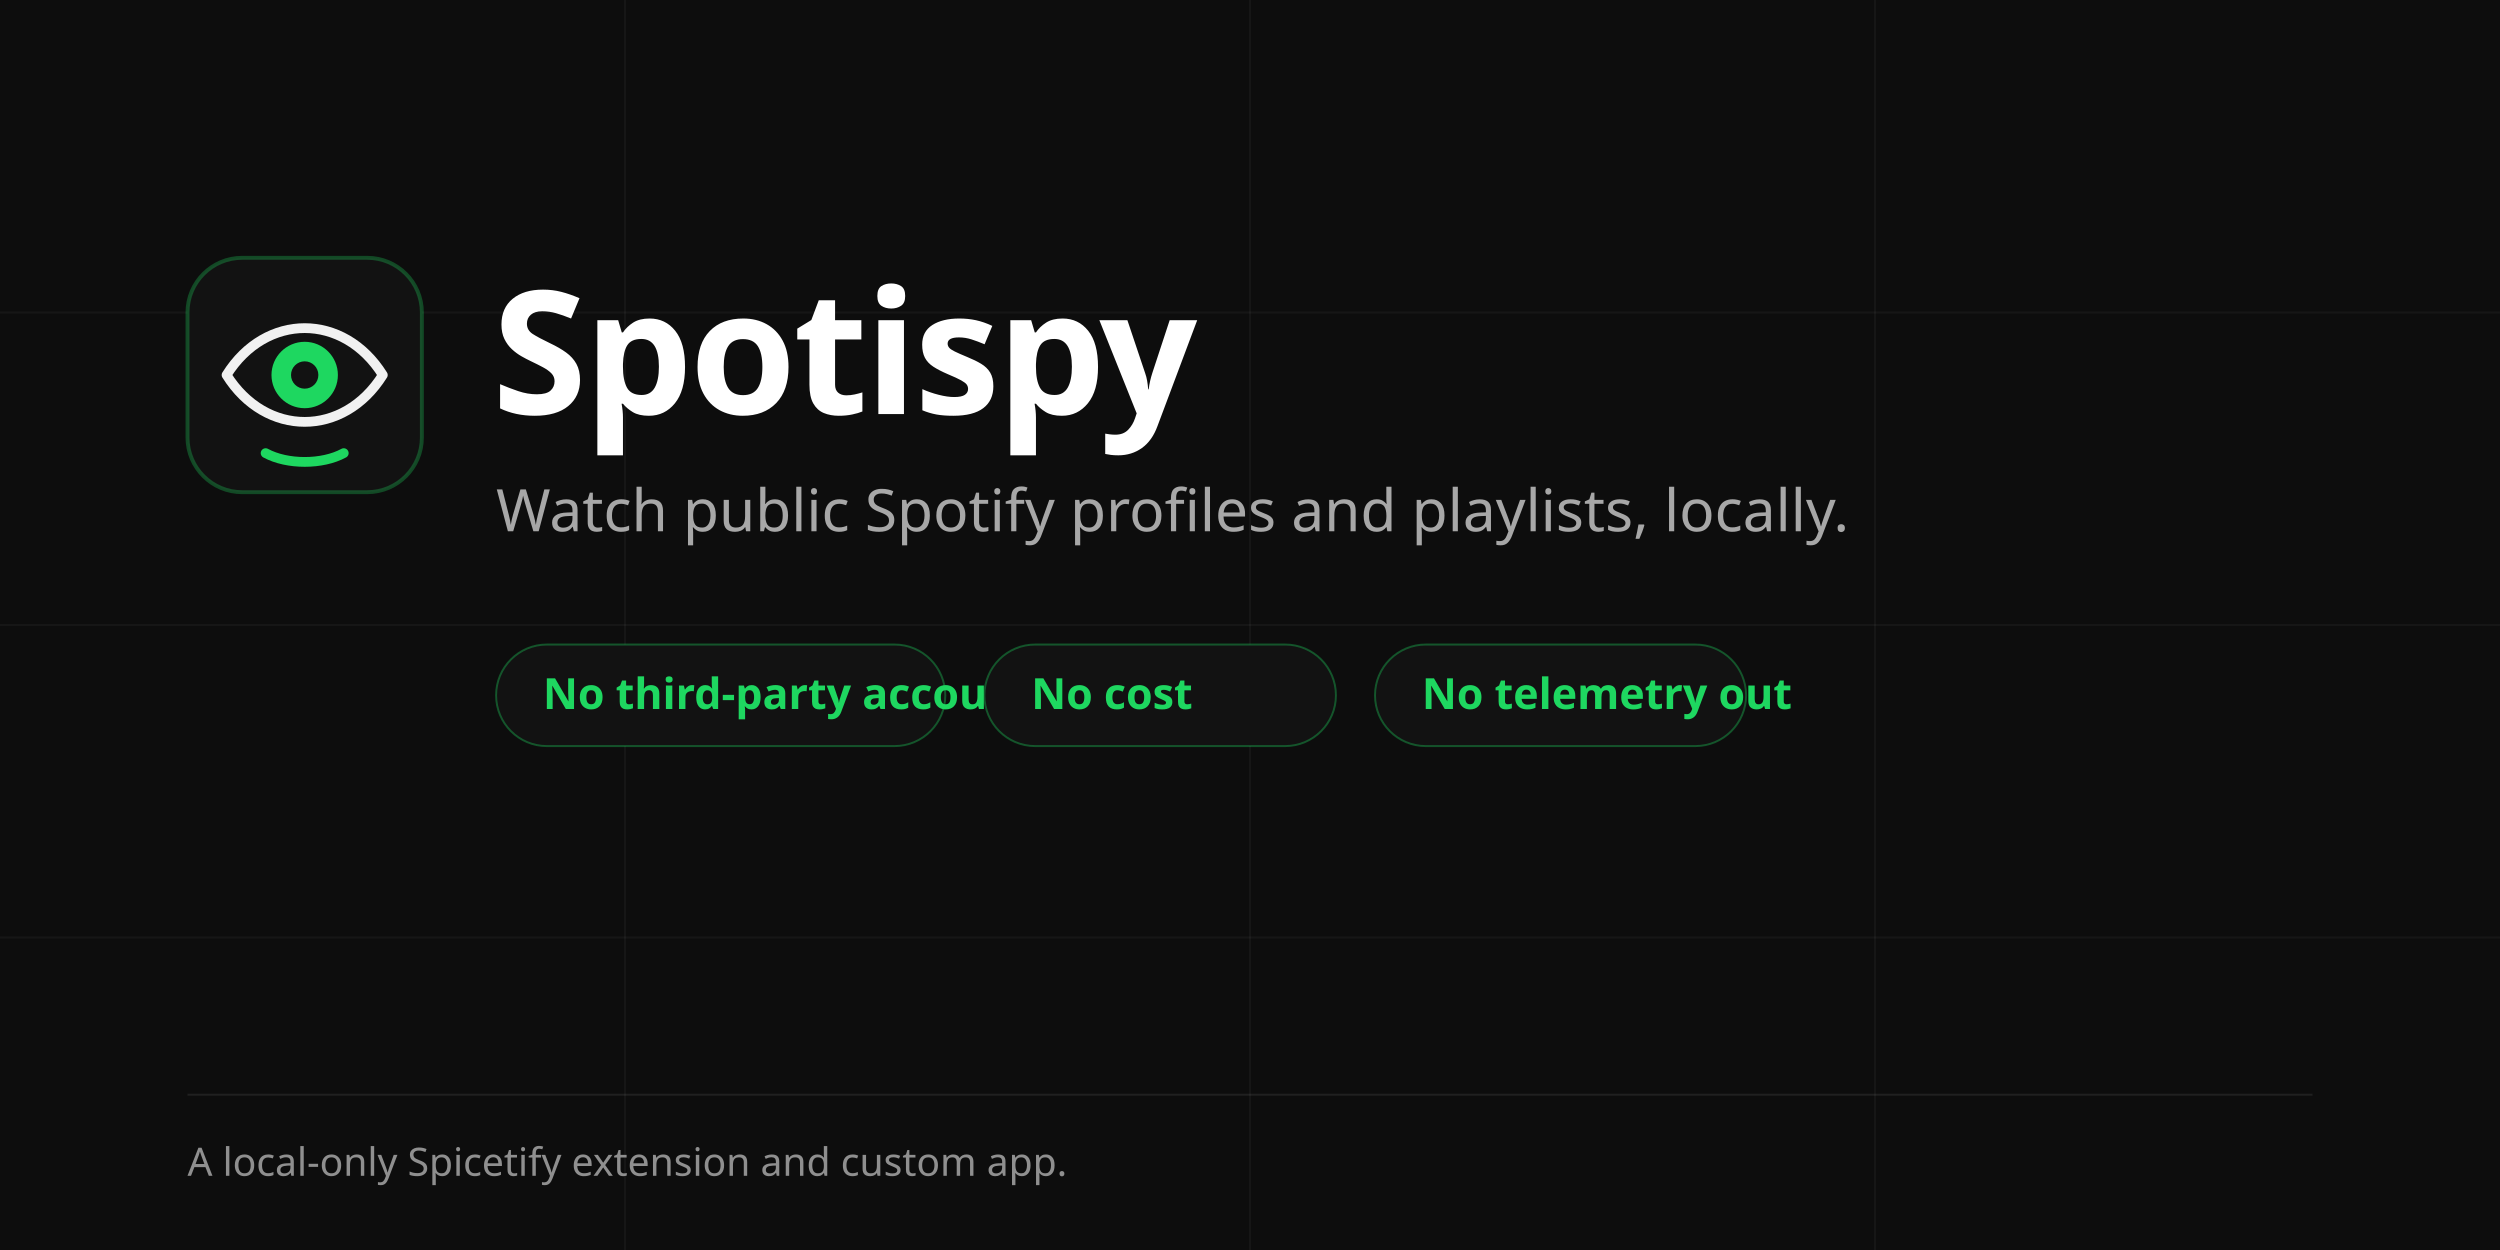
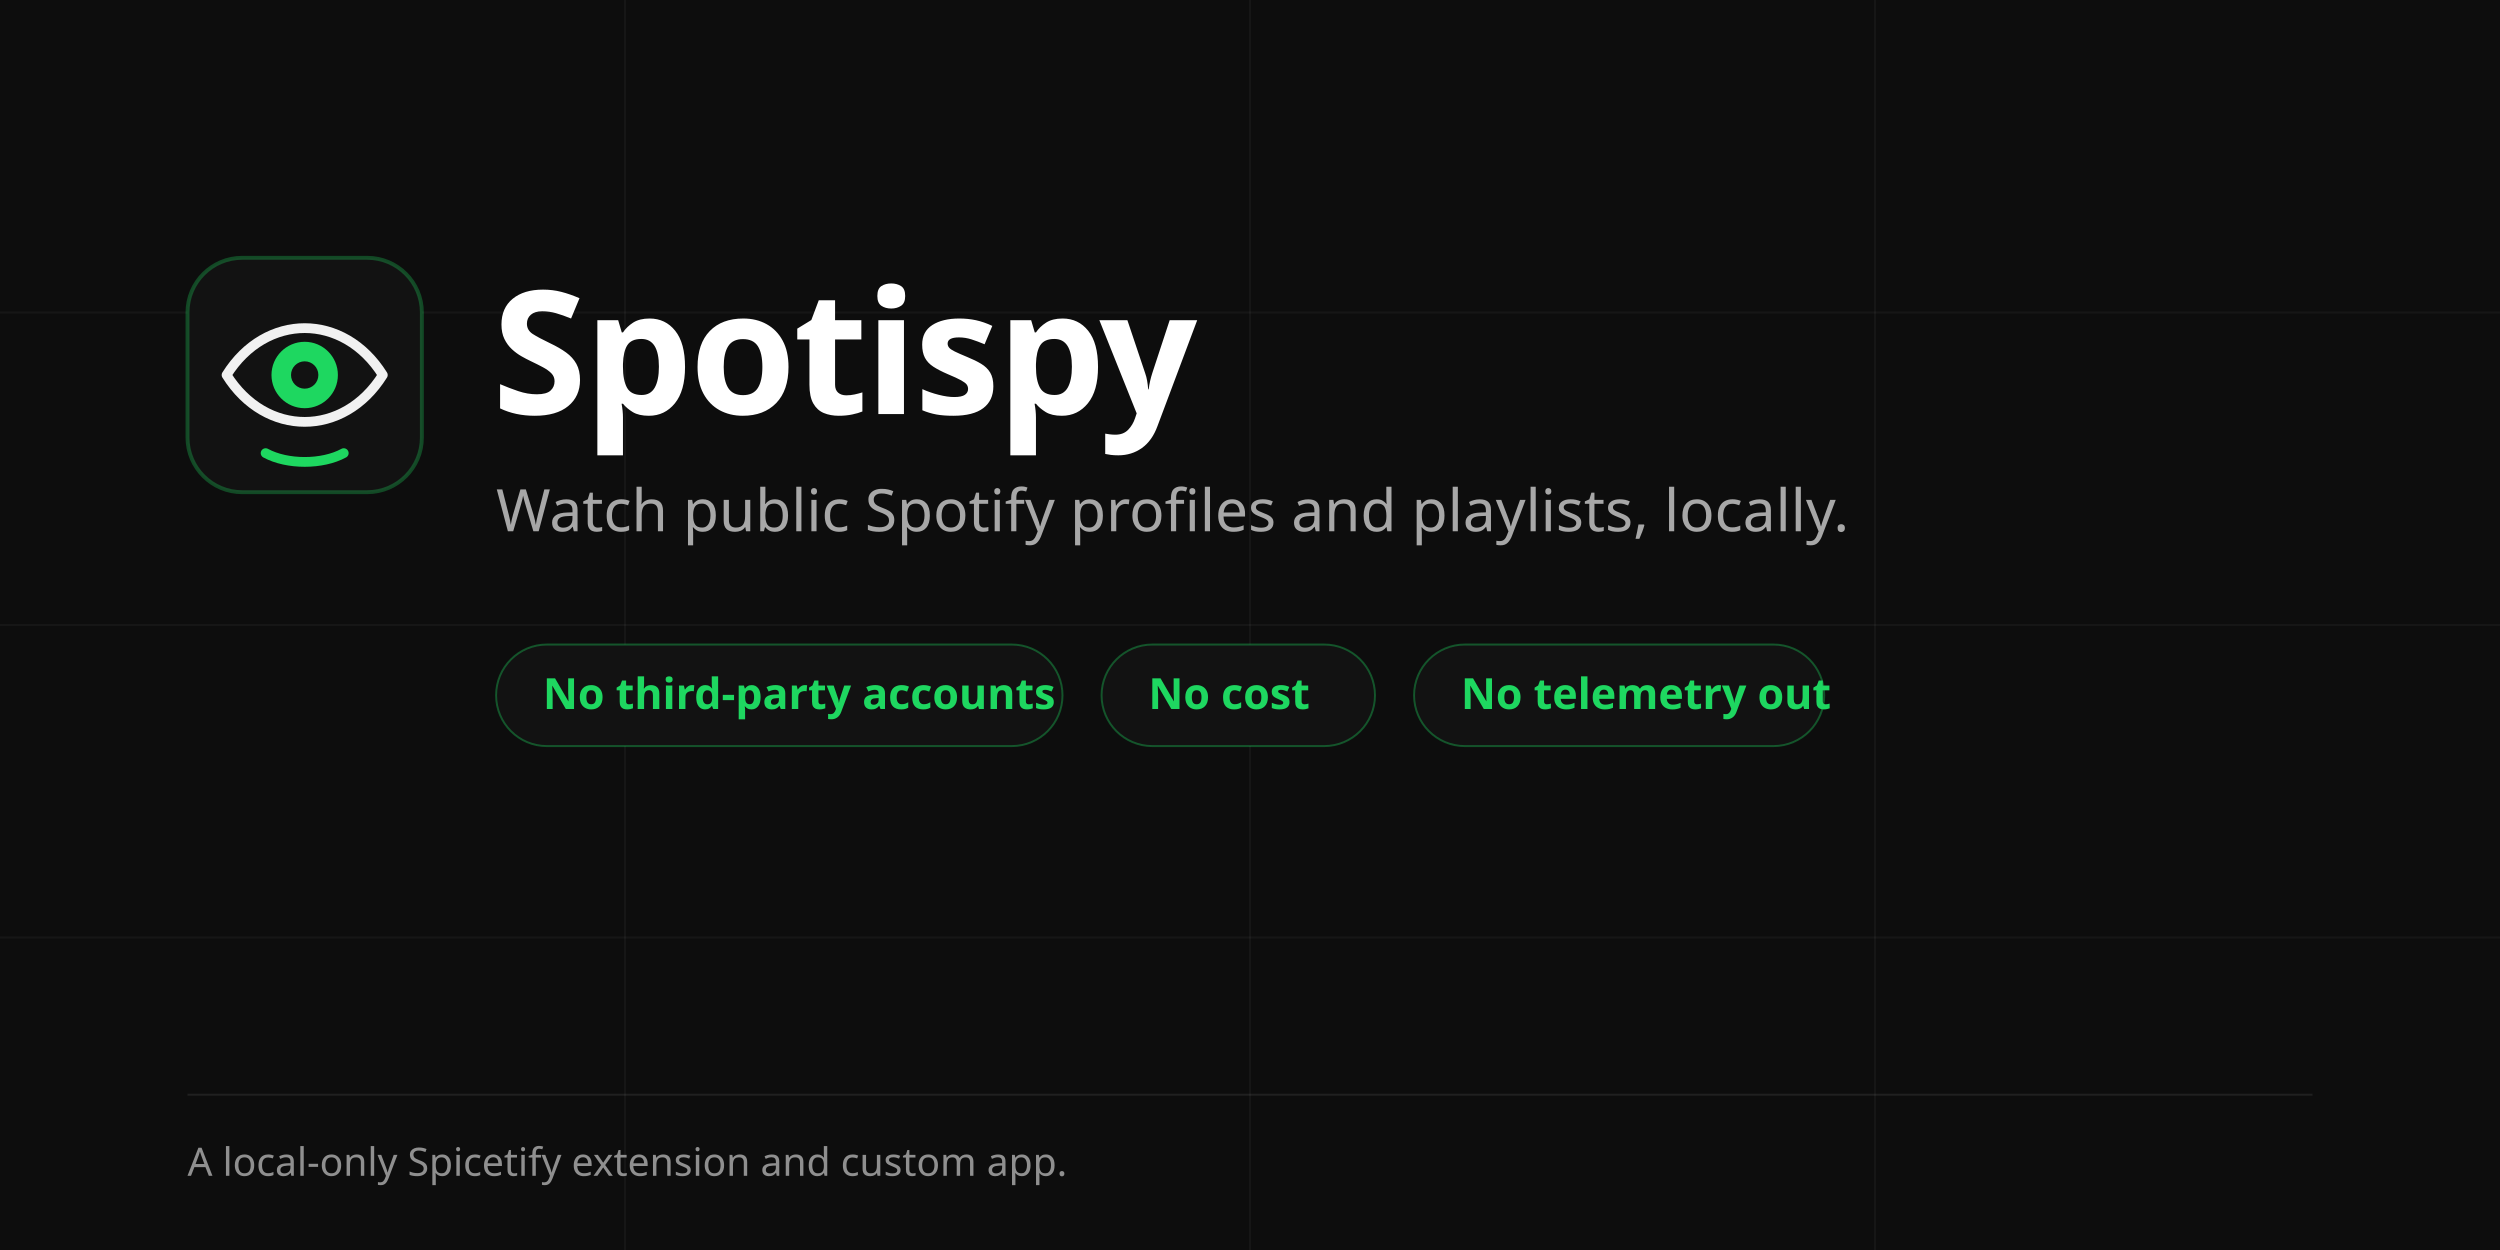
<svg xmlns="http://www.w3.org/2000/svg" viewBox="0 0 1280 640" width="1280" height="640" role="img" aria-label="Spotispy - watch public Spotify profiles and playlists, locally">
  <rect width="1280" height="640" fill="#0d0d0d" />
  <g stroke="#ffffff" stroke-opacity="0.04">
    <path d="M0 160h1280M0 320h1280M0 480h1280" />
    <path d="M320 0v640M640 0v640M960 0v640" />
  </g>
  <g transform="translate(96 132)">
    <rect x="0" y="0" width="120" height="120" rx="28" fill="#121212" stroke="#1ed760" stroke-opacity="0.30" stroke-width="2" />
    <path d="M20 60c10-16 25-24 40-24s30 8 40 24c-10 16-25 24-40 24S30 76 20 60Z" fill="none" stroke="#ffffff" stroke-opacity="0.94" stroke-width="5" stroke-linejoin="round" />
    <circle cx="60" cy="60" r="17" fill="#1ed760" />
    <circle cx="60" cy="60" r="7" fill="#121212" />
    <path d="M40 100c11 6 29 6 40 0" fill="none" stroke="#1ed760" stroke-width="5" stroke-linecap="round" />
  </g>
  <text x="252" y="212" font-family="'Segoe UI', system-ui, -apple-system, sans-serif" font-size="88" font-weight="800" letter-spacing="-1.5" fill="#ffffff">Spotispy</text>
  <text x="254" y="272" font-family="'Segoe UI', system-ui, -apple-system, sans-serif" font-size="30" font-weight="400" fill="#a7a7a7">Watch public Spotify profiles and playlists, locally.</text>
  <g font-family="'Segoe UI', system-ui, -apple-system, sans-serif" font-size="22" font-weight="600">
-     <rect x="254" y="330" width="230" height="52" rx="26" fill="#121212" stroke="#1ed760" stroke-opacity="0.35" />
+     <rect x="254" y="330" width="290" height="52" rx="26" fill="#121212" stroke="#1ed760" stroke-opacity="0.35" />
    <text x="278" y="363" fill="#1ed760">No third-party accounts</text>
-     <rect x="504" y="330" width="180" height="52" rx="26" fill="#121212" stroke="#1ed760" stroke-opacity="0.35" />
-     <text x="528" y="363" fill="#1ed760">No cost</text>
-     <rect x="704" y="330" width="190" height="52" rx="26" fill="#121212" stroke="#1ed760" stroke-opacity="0.35" />
-     <text x="728" y="363" fill="#1ed760">No telemetry out</text>
+     <rect x="564" y="330" width="140" height="52" rx="26" fill="#121212" stroke="#1ed760" stroke-opacity="0.35" />
+     <text x="588" y="363" fill="#1ed760">No cost</text>
+     <rect x="724" y="330" width="210" height="52" rx="26" fill="#121212" stroke="#1ed760" stroke-opacity="0.35" />
+     <text x="748" y="363" fill="#1ed760">No telemetry out</text>
  </g>
  <rect x="96" y="560" width="1088" height="1" fill="#ffffff" fill-opacity="0.08" />
  <text x="96" y="602" font-family="'Segoe UI', system-ui, -apple-system, sans-serif" font-size="20" fill="#8f8f8f">A local-only Spicetify extension and custom app.</text>
</svg>
